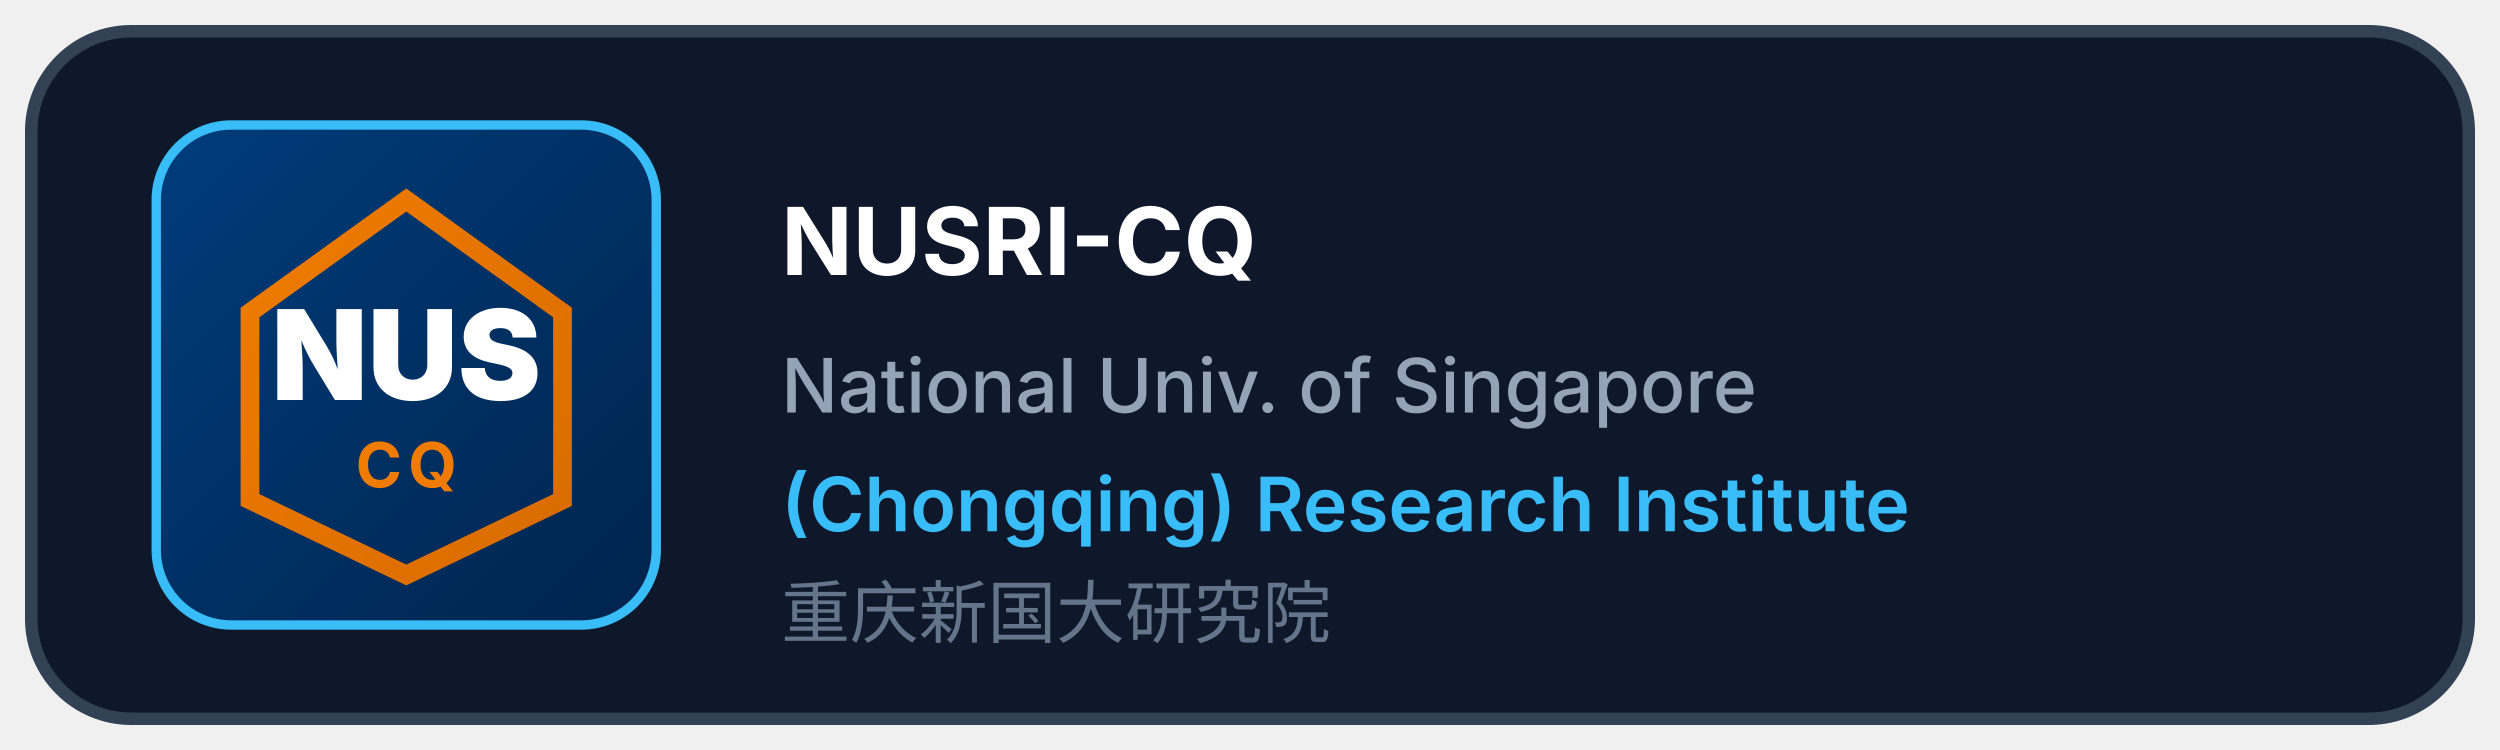
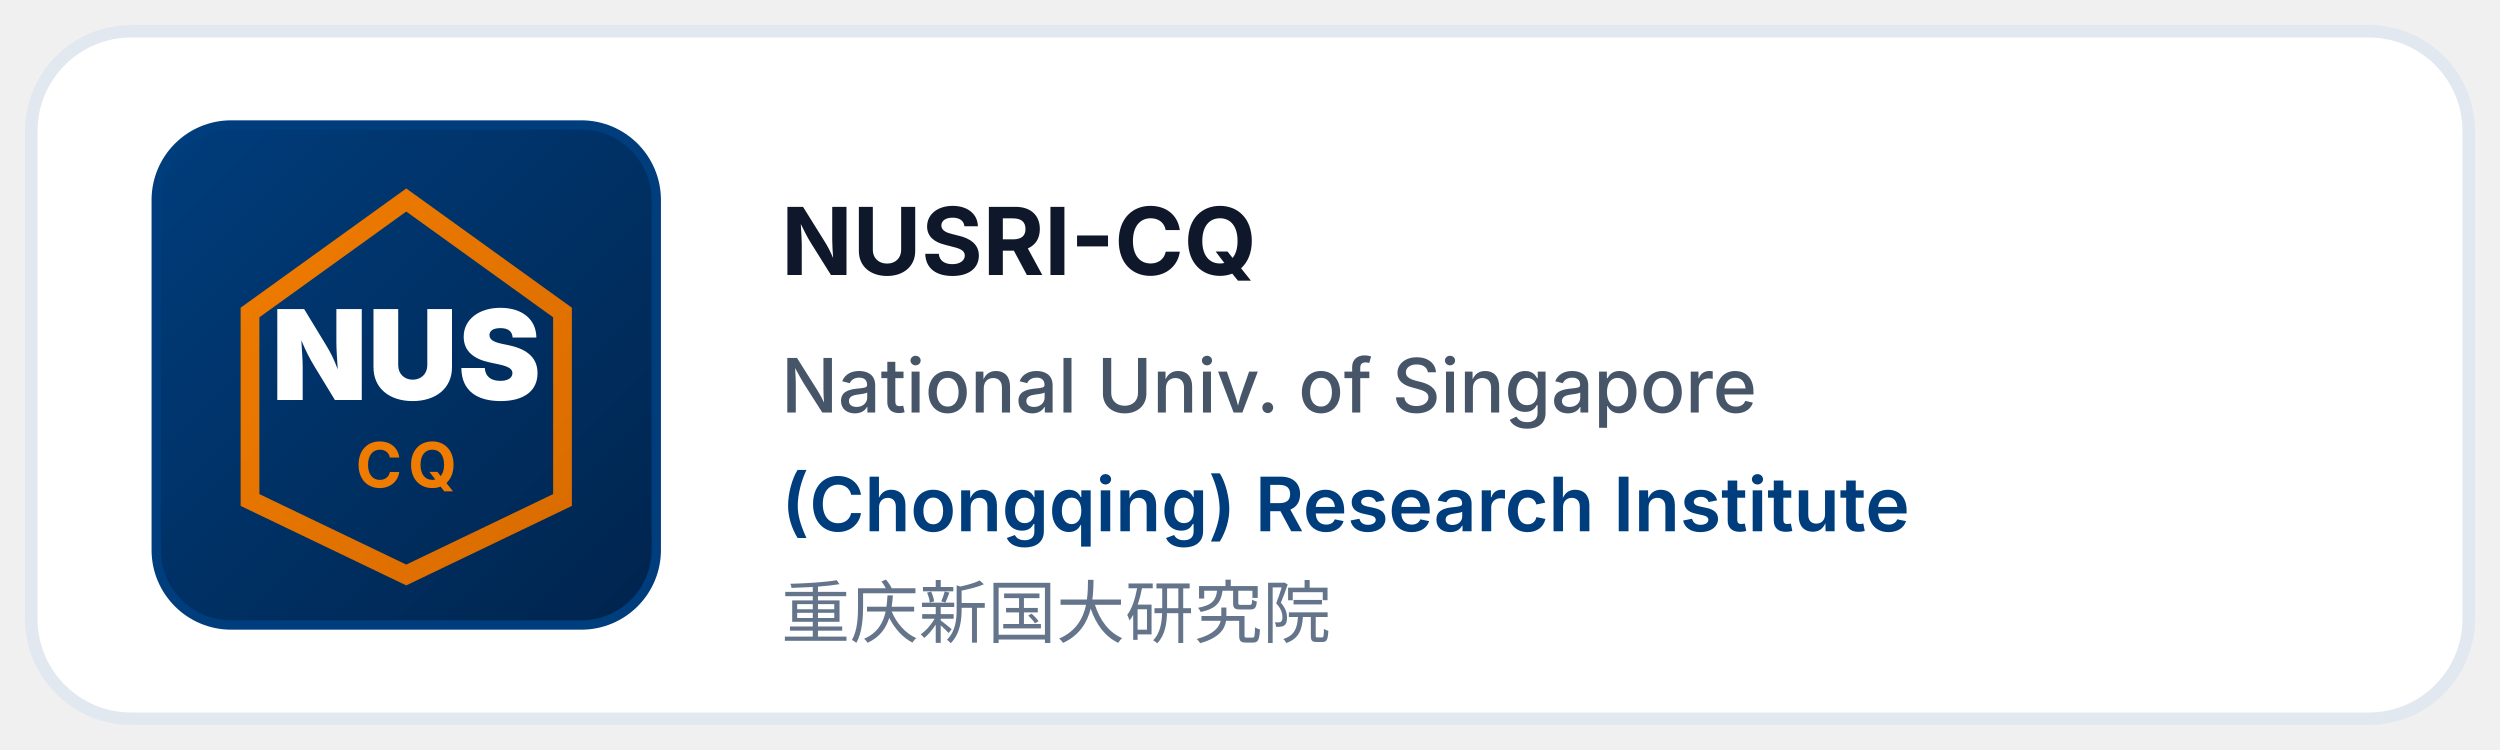
<svg xmlns="http://www.w3.org/2000/svg" viewBox="0 0 400 120" width="100%" height="100%">
  <defs>
    <linearGradient id="nus-orange" x1="0%" y1="0%" x2="100%" y2="100%">
      <stop offset="0%" stop-color="#EF7C00" />
      <stop offset="100%" stop-color="#D96B00" />
    </linearGradient>
    <linearGradient id="nus-blue" x1="0%" y1="0%" x2="100%" y2="100%">
      <stop offset="0%" stop-color="#003D7C" />
      <stop offset="100%" stop-color="#00244D" />
    </linearGradient>
  </defs>
-   <rect x="5" y="5" width="390" height="110" rx="16" fill="#0F172A" stroke="#334155" stroke-width="2" />
+   <rect x="5" y="5" width="390" height="110" rx="16" fill="#FFFFFF" stroke="#E2E8F0" stroke-width="2" />
  <g transform="translate(25, 20)">
-     <rect x="0" y="0" width="80" height="80" rx="12" fill="url(#nus-blue)" stroke="#38BDF8" stroke-width="1.5" />
+     <rect x="0" y="0" width="80" height="80" rx="12" fill="url(#nus-blue)" stroke="#003D7C" stroke-width="1.5" />
    <path d="M 40 12 L 65 30 L 65 60 L 40 72 L 15 60 L 15 30 Z" fill="none" stroke="url(#nus-orange)" stroke-width="3" />
    <text x="40" y="44" text-anchor="middle" fill="#FFFFFF" font-family="'Inter', sans-serif" font-weight="900" font-size="20">NUS</text>
    <text x="40" y="58" text-anchor="middle" fill="#EF7C00" font-family="'Inter', sans-serif" font-weight="700" font-size="10" letter-spacing="1">CQ</text>
  </g>
-   <text x="125" y="44" fill="#FFFFFF" font-family="'Inter', sans-serif" font-weight="700" font-size="15">NUSRI-CQ</text>
-   <text x="125" y="66" fill="#94A3B8" font-family="'Inter', sans-serif" font-weight="500" font-size="12">National Univ. of Singapore</text>
-   <text x="125" y="85" fill="#38BDF8" font-family="'Inter', sans-serif" font-weight="600" font-size="12">(Chongqing) Research Institute</text>
-   <text x="125" y="102" fill="#64748B" font-family="'Inter', sans-serif" font-weight="400" font-size="11">重庆新国大研究院</text>
+   <text x="125" y="44" fill="#0F172A" font-family="'Inter', sans-serif" font-weight="700" font-size="15">NUSRI-CQ</text>
+   <text x="125" y="66" fill="#475569" font-family="'Inter', sans-serif" font-weight="500" font-size="12">National Univ. of Singapore</text>
+   <text x="125" y="85" fill="#003D7C" font-family="'Inter', sans-serif" font-weight="600" font-size="12">(Chongqing) Research Institute</text>
+   <text x="125" y="102" fill="#64748B" font-family="'Inter', sans-serif" font-weight="500" font-size="11">重庆新国大研究院</text>
</svg>
